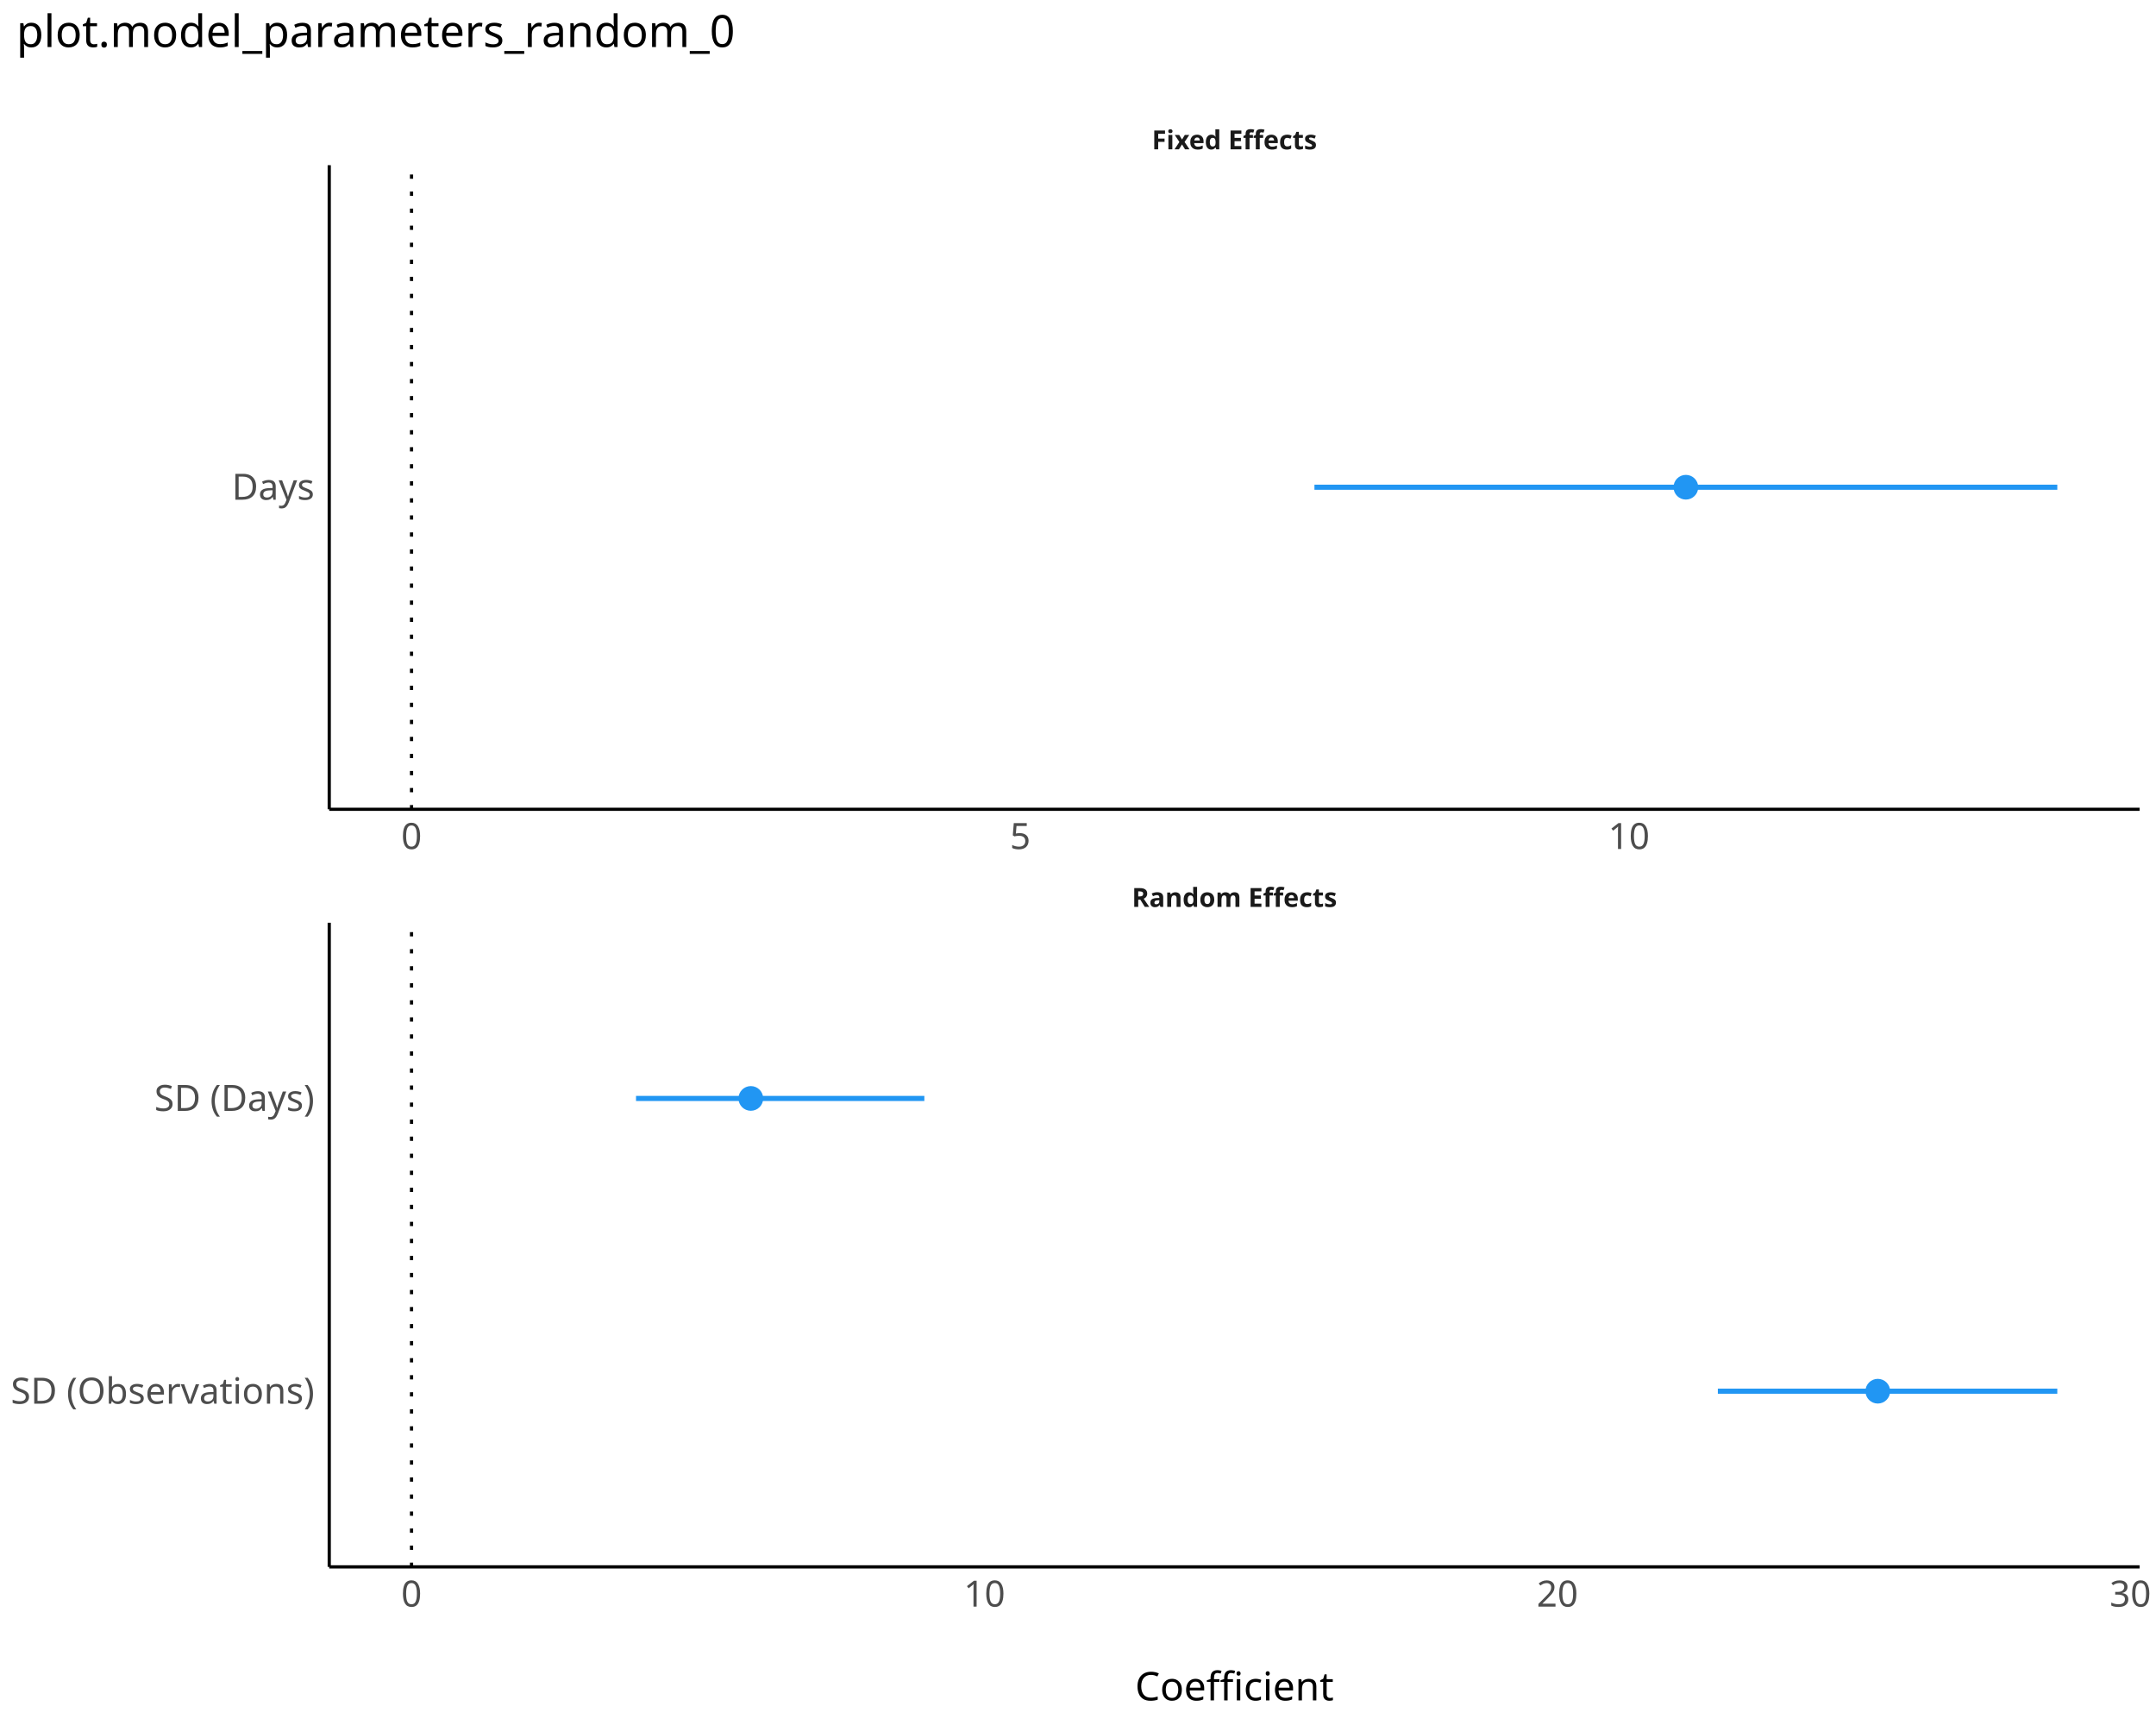
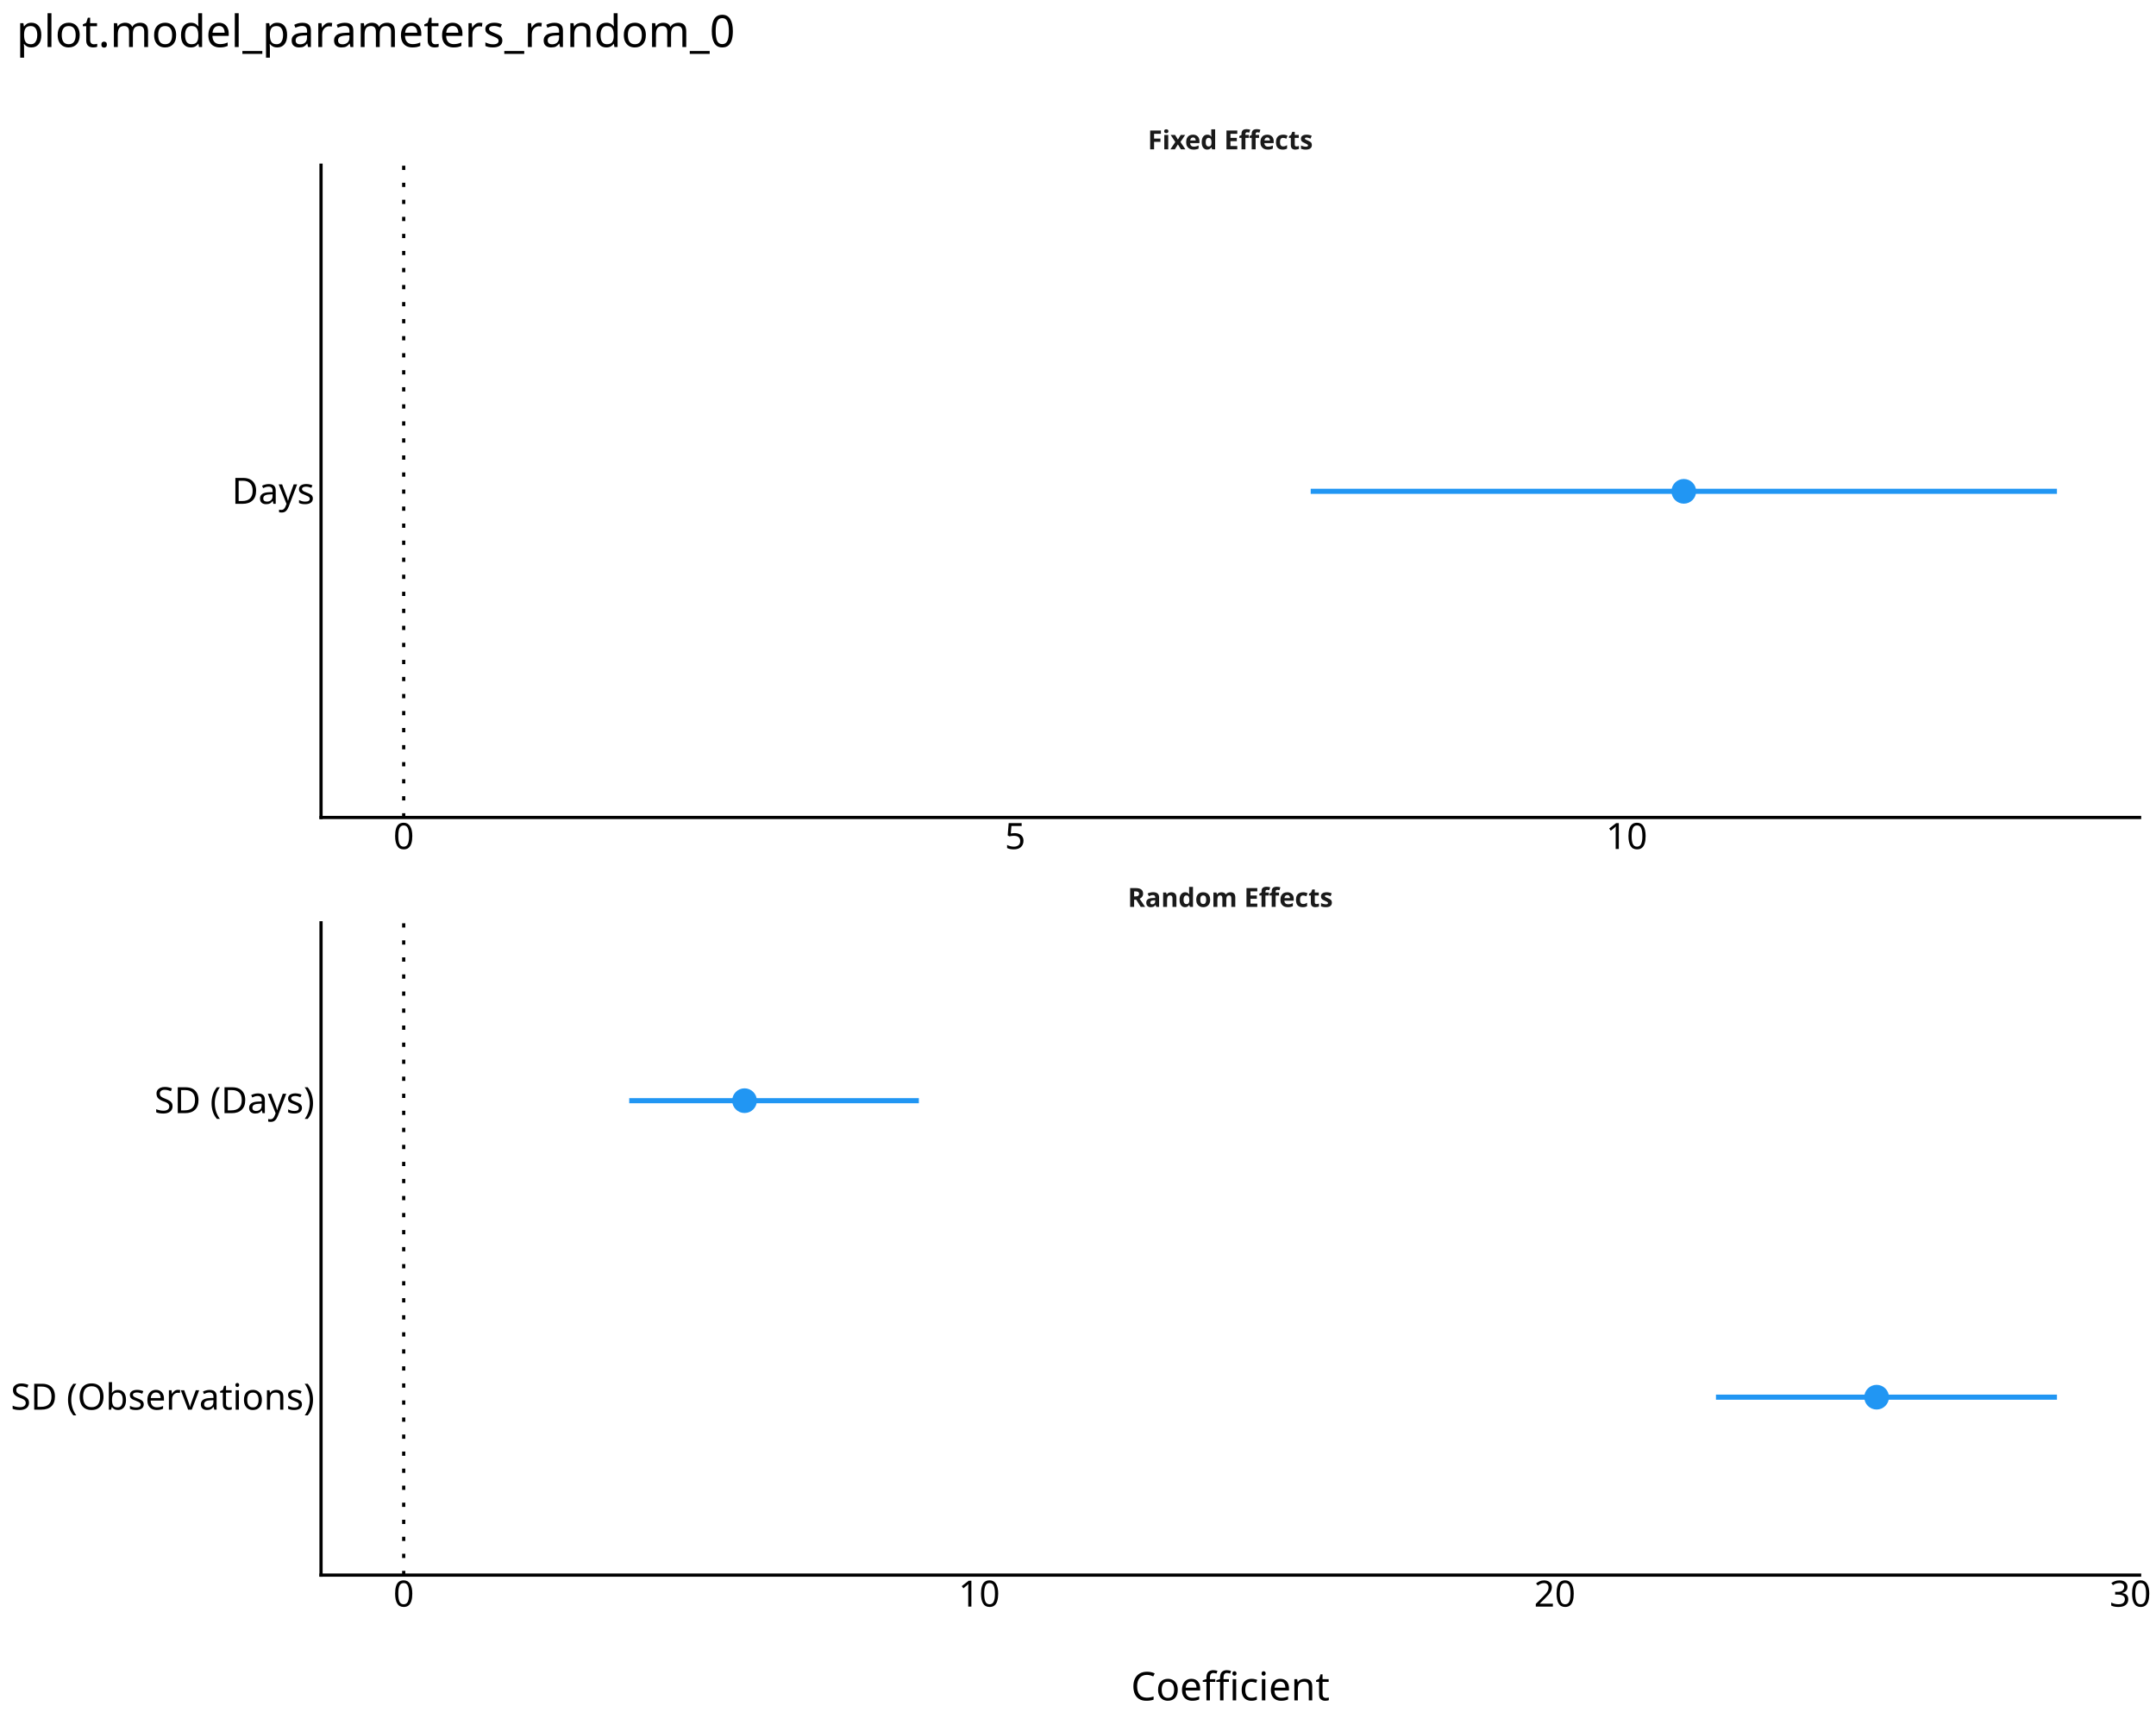
<svg xmlns="http://www.w3.org/2000/svg" class="svglite" data-engine-version="2.0" width="720.00pt" height="576.00pt" viewBox="0 0 720.00 576.00">
  <defs>
    <style type="text/css">
    .svglite line, .svglite polyline, .svglite polygon, .svglite path, .svglite rect, .svglite circle {
      fill: none;
      stroke: #000000;
      stroke-linecap: round;
      stroke-linejoin: round;
      stroke-miterlimit: 10.00;
    }
  </style>
  </defs>
  <rect width="100%" height="100%" style="stroke: none; fill: #FFFFFF;" />
  <defs>
    <clipPath id="cpMC4wMHw3MjAuMDB8MC4wMHw1NzYuMDA=">
      <rect x="0.00" y="0.00" width="720.00" height="576.00" />
    </clipPath>
  </defs>
  <g clip-path="url(#cpMC4wMHw3MjAuMDB8MC4wMHw1NzYuMDA=)">
    <rect x="0.00" y="-0" width="720.00" height="576.00" style="stroke-width: 1.07; stroke: #FFFFFF; fill: #FFFFFF;" />
  </g>
  <defs>
-     <clipPath id="cpMTA5Ljk1fDcxNC41Mnw1NS4xNnwyNzAuMjM=">
-       <rect x="109.95" y="55.16" width="604.57" height="215.07" />
+     <clipPath id="cpMTA3LjIxfDcxNC41Mnw1NS4xNnwyNzIuOTc=">
+       <rect x="107.21" y="55.16" width="607.31" height="217.81" />
    </clipPath>
  </defs>
-   <g clip-path="url(#cpMTA5Ljk1fDcxNC41Mnw1NS4xNnwyNzAuMjM=)">
-     <rect x="109.95" y="55.16" width="604.57" height="215.07" style="stroke-width: 1.07; stroke: none; fill: #FFFFFF;" />
-     <line x1="137.43" y1="270.23" x2="137.43" y2="55.16" style="stroke-width: 1.07; stroke-dasharray: 1.42,4.27; stroke-linecap: butt;" />
-     <polyline points="687.04,162.69 687.04,162.69 " style="stroke-width: 1.71; stroke: #2196F3; stroke-linecap: butt;" />
-     <polyline points="687.04,162.69 438.96,162.69 " style="stroke-width: 1.71; stroke: #2196F3; stroke-linecap: butt;" />
-     <polyline points="438.96,162.69 438.96,162.69 " style="stroke-width: 1.71; stroke: #2196F3; stroke-linecap: butt;" />
-     <circle cx="563.00" cy="162.69" r="3.77" style="stroke-width: 0.71; stroke: #2196F3; fill: #2196F3;" />
+   <g clip-path="url(#cpMTA3LjIxfDcxNC41Mnw1NS4xNnwyNzIuOTc=)">
+     <rect x="107.21" y="55.16" width="607.31" height="217.81" style="stroke-width: 1.07; stroke: none; fill: #FFFFFF;" />
+     <line x1="134.82" y1="272.97" x2="134.82" y2="55.16" style="stroke-width: 1.07; stroke-dasharray: 1.42,4.27; stroke-linecap: butt;" />
+     <polyline points="686.92,164.06 686.92,164.06 " style="stroke-width: 1.71; stroke: #2196F3; stroke-linecap: butt;" />
+     <polyline points="686.92,164.06 437.71,164.06 " style="stroke-width: 1.71; stroke: #2196F3; stroke-linecap: butt;" />
+     <polyline points="437.71,164.06 437.71,164.06 " style="stroke-width: 1.71; stroke: #2196F3; stroke-linecap: butt;" />
+     <circle cx="562.31" cy="164.06" r="3.77" style="stroke-width: 0.71; stroke: #2196F3; fill: #2196F3;" />
  </g>
  <g clip-path="url(#cpMC4wMHw3MjAuMDB8MC4wMHw1NzYuMDA=)">
</g>
  <defs>
-     <clipPath id="cpMTA5Ljk1fDcxNC41MnwzMDguMTN8NTIzLjIw">
-       <rect x="109.95" y="308.13" width="604.57" height="215.07" />
+     <clipPath id="cpMTA3LjIxfDcxNC41MnwzMDguMTN8NTI1Ljk0">
+       <rect x="107.21" y="308.13" width="607.31" height="217.81" />
    </clipPath>
  </defs>
-   <g clip-path="url(#cpMTA5Ljk1fDcxNC41MnwzMDguMTN8NTIzLjIw)">
-     <rect x="109.95" y="308.13" width="604.57" height="215.07" style="stroke-width: 1.07; stroke: none; fill: #FFFFFF;" />
-     <line x1="137.43" y1="523.20" x2="137.43" y2="308.13" style="stroke-width: 1.07; stroke-dasharray: 1.42,4.27; stroke-linecap: butt;" />
-     <polyline points="308.69,366.78 308.69,366.78 " style="stroke-width: 1.71; stroke: #2196F3; stroke-linecap: butt;" />
-     <polyline points="308.69,366.78 212.40,366.78 " style="stroke-width: 1.71; stroke: #2196F3; stroke-linecap: butt;" />
-     <polyline points="212.40,366.78 212.40,366.78 " style="stroke-width: 1.71; stroke: #2196F3; stroke-linecap: butt;" />
-     <polyline points="687.04,464.54 687.04,464.54 " style="stroke-width: 1.71; stroke: #2196F3; stroke-linecap: butt;" />
-     <polyline points="687.04,464.54 573.68,464.54 " style="stroke-width: 1.71; stroke: #2196F3; stroke-linecap: butt;" />
-     <polyline points="573.68,464.54 573.68,464.54 " style="stroke-width: 1.71; stroke: #2196F3; stroke-linecap: butt;" />
-     <circle cx="250.74" cy="366.78" r="3.77" style="stroke-width: 0.71; stroke: #2196F3; fill: #2196F3;" />
-     <circle cx="627.09" cy="464.54" r="3.77" style="stroke-width: 0.71; stroke: #2196F3; fill: #2196F3;" />
+   <g clip-path="url(#cpMTA3LjIxfDcxNC41MnwzMDguMTN8NTI1Ljk0)">
+     <rect x="107.21" y="308.13" width="607.31" height="217.81" style="stroke-width: 1.07; stroke: none; fill: #FFFFFF;" />
+     <line x1="134.82" y1="525.94" x2="134.82" y2="308.13" style="stroke-width: 1.07; stroke-dasharray: 1.42,4.27; stroke-linecap: butt;" />
+     <polyline points="306.85,367.53 306.85,367.53 " style="stroke-width: 1.71; stroke: #2196F3; stroke-linecap: butt;" />
+     <polyline points="306.85,367.53 210.13,367.53 " style="stroke-width: 1.71; stroke: #2196F3; stroke-linecap: butt;" />
+     <polyline points="210.13,367.53 210.13,367.53 " style="stroke-width: 1.71; stroke: #2196F3; stroke-linecap: butt;" />
+     <polyline points="686.92,466.54 686.92,466.54 " style="stroke-width: 1.71; stroke: #2196F3; stroke-linecap: butt;" />
+     <polyline points="686.92,466.54 573.05,466.54 " style="stroke-width: 1.71; stroke: #2196F3; stroke-linecap: butt;" />
+     <polyline points="573.05,466.54 573.05,466.54 " style="stroke-width: 1.71; stroke: #2196F3; stroke-linecap: butt;" />
+     <circle cx="248.64" cy="367.53" r="3.77" style="stroke-width: 0.71; stroke: #2196F3; fill: #2196F3;" />
+     <circle cx="626.70" cy="466.54" r="3.77" style="stroke-width: 0.71; stroke: #2196F3; fill: #2196F3;" />
  </g>
  <g clip-path="url(#cpMC4wMHw3MjAuMDB8MC4wMHw1NzYuMDA=)">
</g>
  <defs>
-     <clipPath id="cpMTA5Ljk1fDcxNC41MnwyOTEuNDh8MzA4LjEz">
-       <rect x="109.95" y="291.48" width="604.57" height="16.65" />
+     <clipPath id="cpMTA3LjIxfDcxNC41MnwyOTEuNDh8MzA4LjEz">
+       <rect x="107.21" y="291.48" width="607.31" height="16.65" />
    </clipPath>
  </defs>
-   <g clip-path="url(#cpMTA5Ljk1fDcxNC41MnwyOTEuNDh8MzA4LjEz)">
-     <text x="412.24" y="302.83" text-anchor="middle" style="font-size: 8.80px; font-weight: bold; fill: #1A1A1A; font-family: sans;" textLength="62.62px" lengthAdjust="spacingAndGlyphs">Random Effects</text>
+   <g clip-path="url(#cpMTA3LjIxfDcxNC41MnwyOTEuNDh8MzA4LjEz)">
+     <text x="410.87" y="302.83" text-anchor="middle" style="font-size: 8.80px; font-weight: bold; fill: #1A1A1A; font-family: sans;" textLength="62.62px" lengthAdjust="spacingAndGlyphs">Random Effects</text>
  </g>
  <g clip-path="url(#cpMC4wMHw3MjAuMDB8MC4wMHw1NzYuMDA=)">
</g>
  <defs>
-     <clipPath id="cpMTA5Ljk1fDcxNC41MnwzOC41MXw1NS4xNg==">
-       <rect x="109.95" y="38.51" width="604.57" height="16.65" />
+     <clipPath id="cpMTA3LjIxfDcxNC41MnwzOC41MXw1NS4xNg==">
+       <rect x="107.21" y="38.51" width="607.31" height="16.65" />
    </clipPath>
  </defs>
-   <g clip-path="url(#cpMTA5Ljk1fDcxNC41MnwzOC41MXw1NS4xNg==)">
-     <text x="412.24" y="49.86" text-anchor="middle" style="font-size: 8.80px; font-weight: bold; fill: #1A1A1A; font-family: sans;" textLength="50.87px" lengthAdjust="spacingAndGlyphs">Fixed Effects</text>
+   <g clip-path="url(#cpMTA3LjIxfDcxNC41MnwzOC41MXw1NS4xNg==)">
+     <text x="410.87" y="49.86" text-anchor="middle" style="font-size: 8.80px; font-weight: bold; fill: #1A1A1A; font-family: sans;" textLength="50.87px" lengthAdjust="spacingAndGlyphs">Fixed Effects</text>
  </g>
  <g clip-path="url(#cpMC4wMHw3MjAuMDB8MC4wMHw1NzYuMDA=)">
-     <polyline points="109.95,523.20 714.52,523.20 " style="stroke-width: 1.07; stroke-linecap: butt;" />
-     <text x="137.43" y="536.46" text-anchor="middle" style="font-size: 12.10px; fill: #4D4D4D; font-family: sans;" textLength="6.73px" lengthAdjust="spacingAndGlyphs">0</text>
-     <text x="328.77" y="536.46" text-anchor="middle" style="font-size: 12.10px; fill: #4D4D4D; font-family: sans;" textLength="13.46px" lengthAdjust="spacingAndGlyphs">10</text>
-     <text x="520.10" y="536.46" text-anchor="middle" style="font-size: 12.10px; fill: #4D4D4D; font-family: sans;" textLength="13.46px" lengthAdjust="spacingAndGlyphs">20</text>
-     <text x="711.44" y="536.46" text-anchor="middle" style="font-size: 12.10px; fill: #4D4D4D; font-family: sans;" textLength="13.46px" lengthAdjust="spacingAndGlyphs">30</text>
-     <polyline points="109.95,270.23 714.52,270.23 " style="stroke-width: 1.07; stroke-linecap: butt;" />
-     <text x="137.43" y="283.49" text-anchor="middle" style="font-size: 12.10px; fill: #4D4D4D; font-family: sans;" textLength="6.73px" lengthAdjust="spacingAndGlyphs">0</text>
-     <text x="340.72" y="283.49" text-anchor="middle" style="font-size: 12.10px; fill: #4D4D4D; font-family: sans;" textLength="6.73px" lengthAdjust="spacingAndGlyphs">5</text>
-     <text x="544.00" y="283.49" text-anchor="middle" style="font-size: 12.10px; fill: #4D4D4D; font-family: sans;" textLength="13.46px" lengthAdjust="spacingAndGlyphs">10</text>
-     <polyline points="109.95,270.23 109.95,55.16 " style="stroke-width: 1.07; stroke-linecap: butt;" />
-     <text x="105.02" y="166.86" text-anchor="end" style="font-size: 12.10px; fill: #4D4D4D; font-family: sans;" textLength="27.58px" lengthAdjust="spacingAndGlyphs">Days</text>
-     <polyline points="109.95,523.20 109.95,308.13 " style="stroke-width: 1.07; stroke-linecap: butt;" />
-     <text x="105.02" y="468.71" text-anchor="end" style="font-size: 12.10px; fill: #4D4D4D; font-family: sans;" textLength="99.54px" lengthAdjust="spacingAndGlyphs">SD (Observations)</text>
-     <text x="105.02" y="370.95" text-anchor="end" style="font-size: 12.10px; fill: #4D4D4D; font-family: sans;" textLength="55.81px" lengthAdjust="spacingAndGlyphs">SD (Days)</text>
-     <text x="412.24" y="567.78" text-anchor="middle" style="font-size: 13.20px; font-family: sans;" textLength="62.37px" lengthAdjust="spacingAndGlyphs">Coefficient</text>
+     <polyline points="107.21,525.94 714.52,525.94 " style="stroke-width: 1.07; stroke-linecap: square;" />
+     <text x="134.82" y="536.46" text-anchor="middle" style="font-size: 12.10px; font-family: sans;" textLength="6.73px" lengthAdjust="spacingAndGlyphs">0</text>
+     <text x="327.02" y="536.46" text-anchor="middle" style="font-size: 12.10px; font-family: sans;" textLength="13.46px" lengthAdjust="spacingAndGlyphs">10</text>
+     <text x="519.22" y="536.46" text-anchor="middle" style="font-size: 12.10px; font-family: sans;" textLength="13.46px" lengthAdjust="spacingAndGlyphs">20</text>
+     <text x="711.42" y="536.46" text-anchor="middle" style="font-size: 12.10px; font-family: sans;" textLength="13.46px" lengthAdjust="spacingAndGlyphs">30</text>
+     <polyline points="107.21,272.97 714.52,272.97 " style="stroke-width: 1.07; stroke-linecap: square;" />
+     <text x="134.82" y="283.49" text-anchor="middle" style="font-size: 12.10px; font-family: sans;" textLength="6.73px" lengthAdjust="spacingAndGlyphs">0</text>
+     <text x="339.02" y="283.49" text-anchor="middle" style="font-size: 12.10px; font-family: sans;" textLength="6.73px" lengthAdjust="spacingAndGlyphs">5</text>
+     <text x="543.23" y="283.49" text-anchor="middle" style="font-size: 12.10px; font-family: sans;" textLength="13.46px" lengthAdjust="spacingAndGlyphs">10</text>
+     <polyline points="107.21,272.97 107.21,55.16 " style="stroke-width: 1.07; stroke-linecap: square;" />
+     <text x="105.02" y="168.23" text-anchor="end" style="font-size: 12.10px; font-family: sans;" textLength="27.58px" lengthAdjust="spacingAndGlyphs">Days</text>
+     <polyline points="107.21,525.94 107.21,308.13 " style="stroke-width: 1.07; stroke-linecap: square;" />
+     <text x="105.02" y="470.70" text-anchor="end" style="font-size: 12.10px; font-family: sans;" textLength="99.54px" lengthAdjust="spacingAndGlyphs">SD (Observations)</text>
+     <text x="105.02" y="371.70" text-anchor="end" style="font-size: 12.10px; font-family: sans;" textLength="55.81px" lengthAdjust="spacingAndGlyphs">SD (Days)</text>
+     <text x="410.87" y="567.78" text-anchor="middle" style="font-size: 13.20px; font-family: sans;" textLength="62.37px" lengthAdjust="spacingAndGlyphs">Coefficient</text>
    <text x="5.48" y="15.70" style="font-size: 14.85px; font-family: sans;" textLength="227.04px" lengthAdjust="spacingAndGlyphs">plot.model_parameters_random_0</text>
  </g>
</svg>
